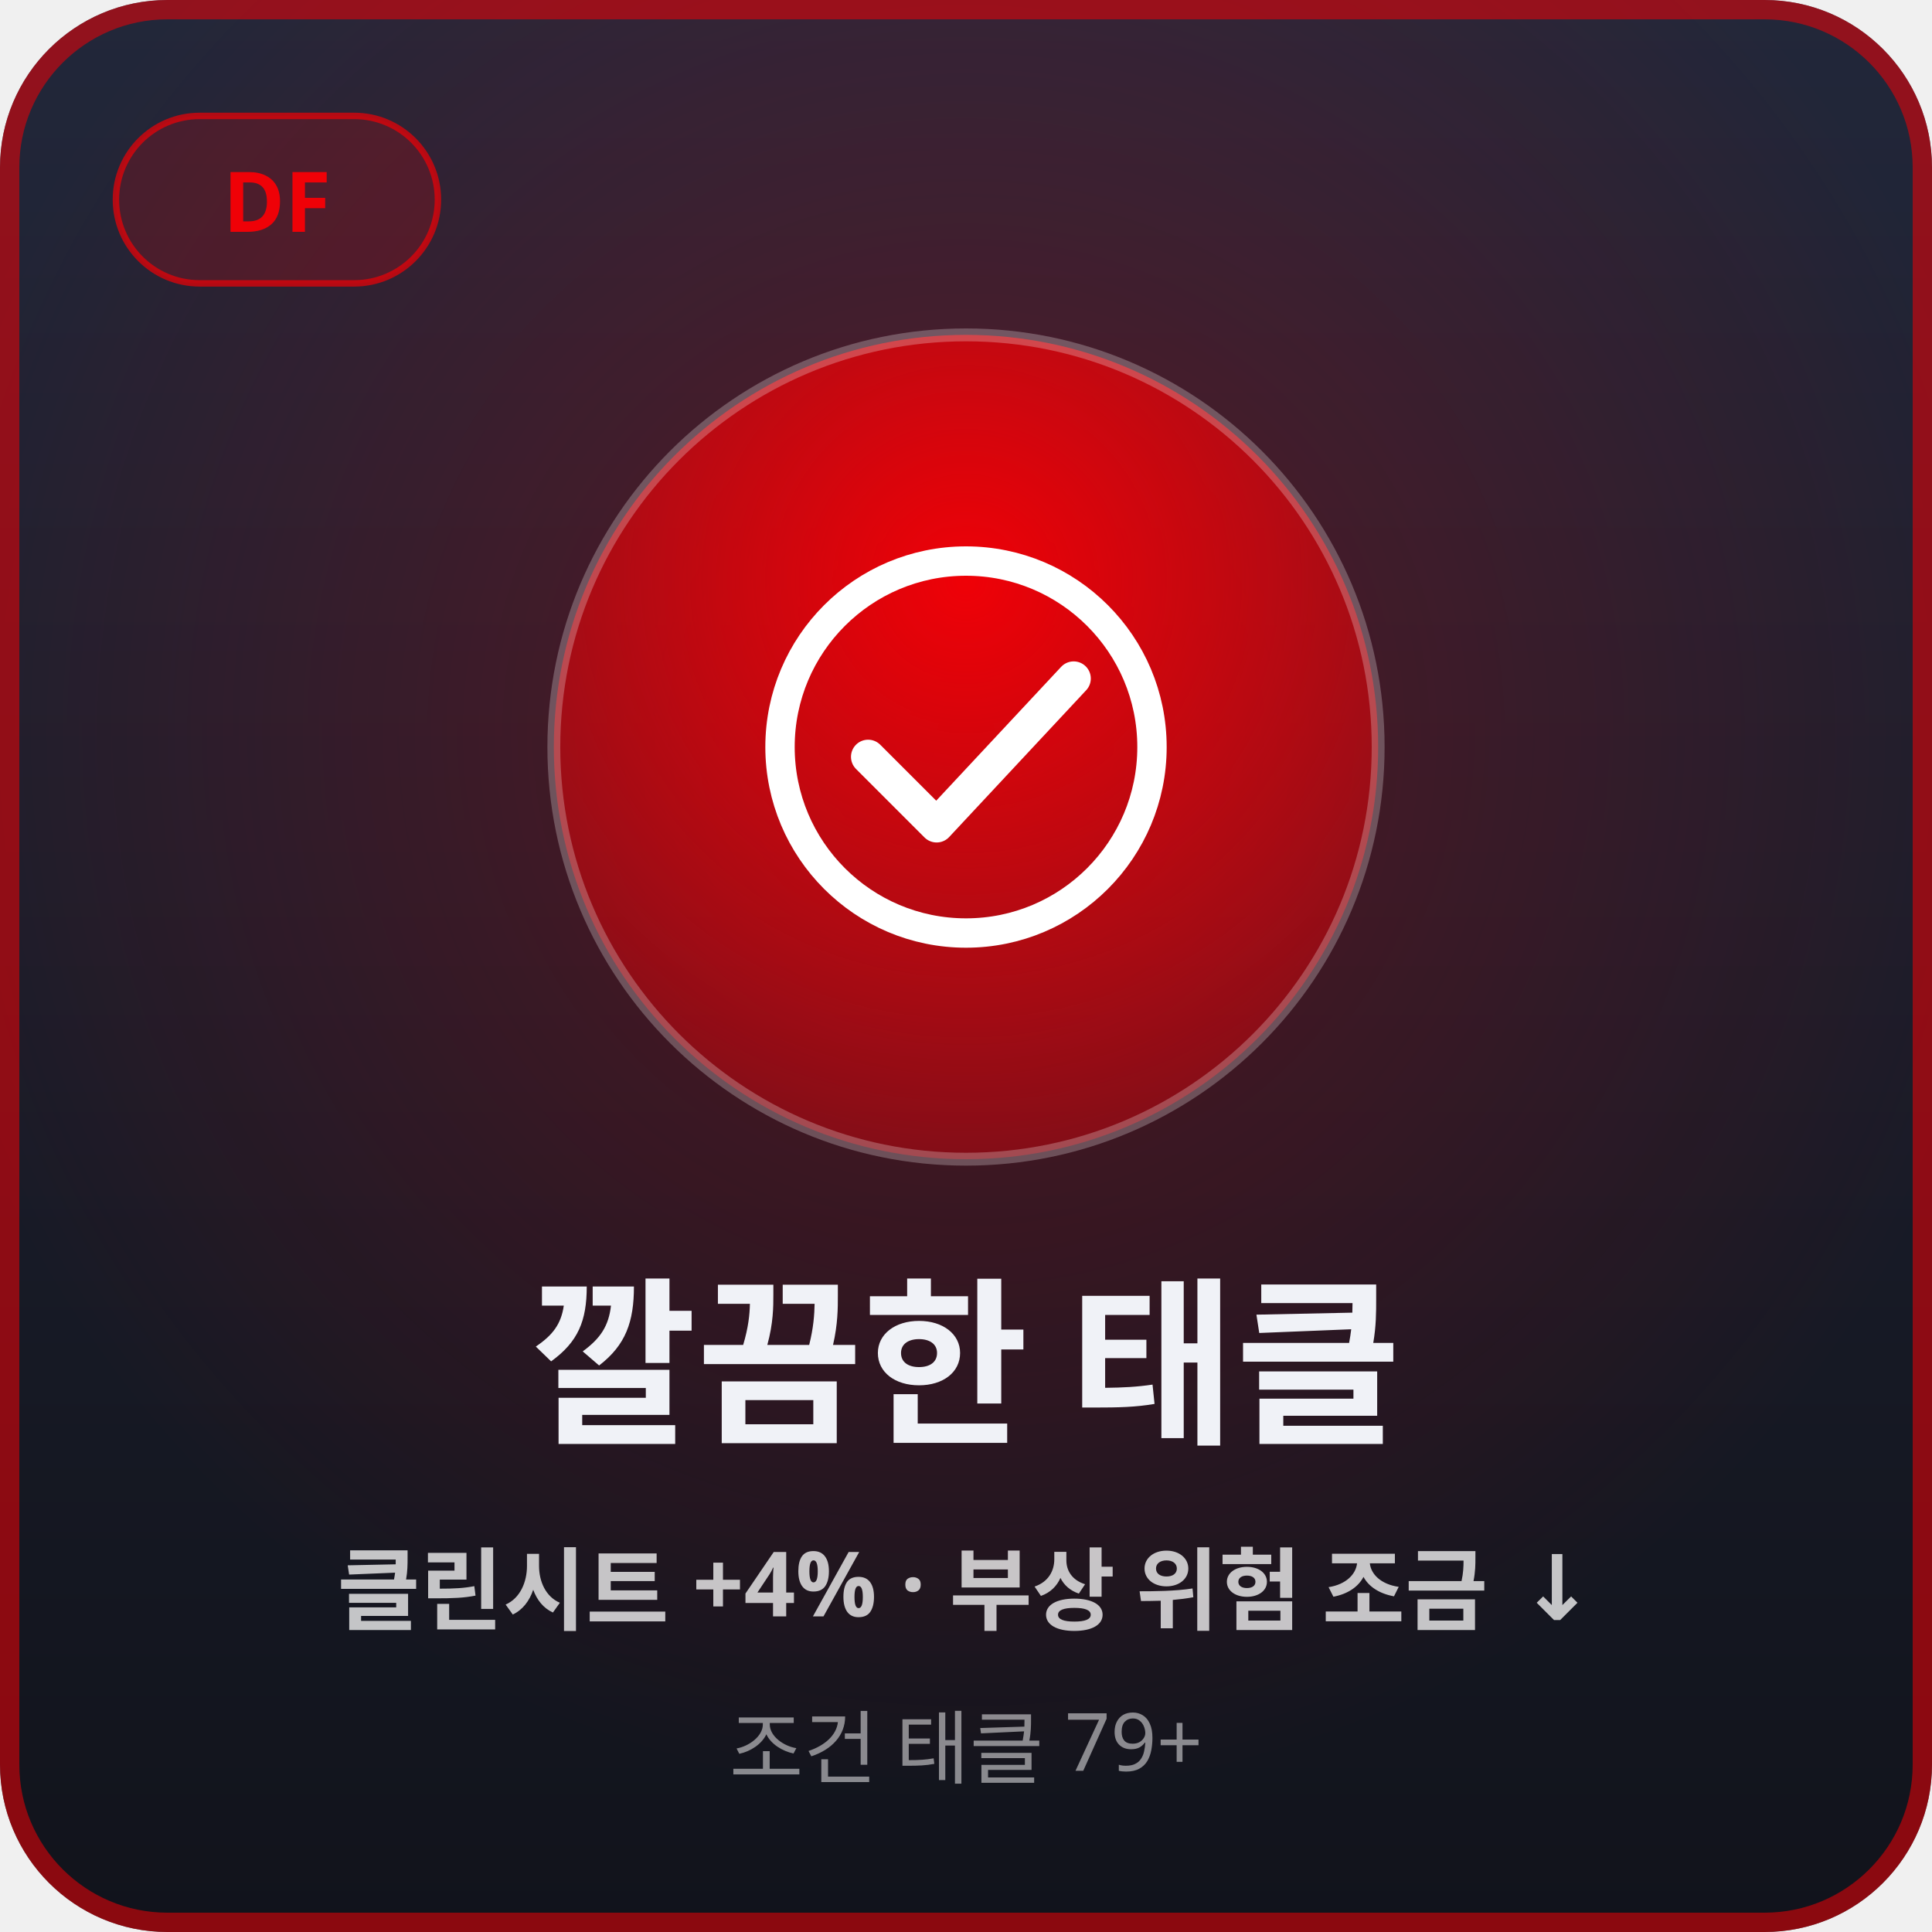
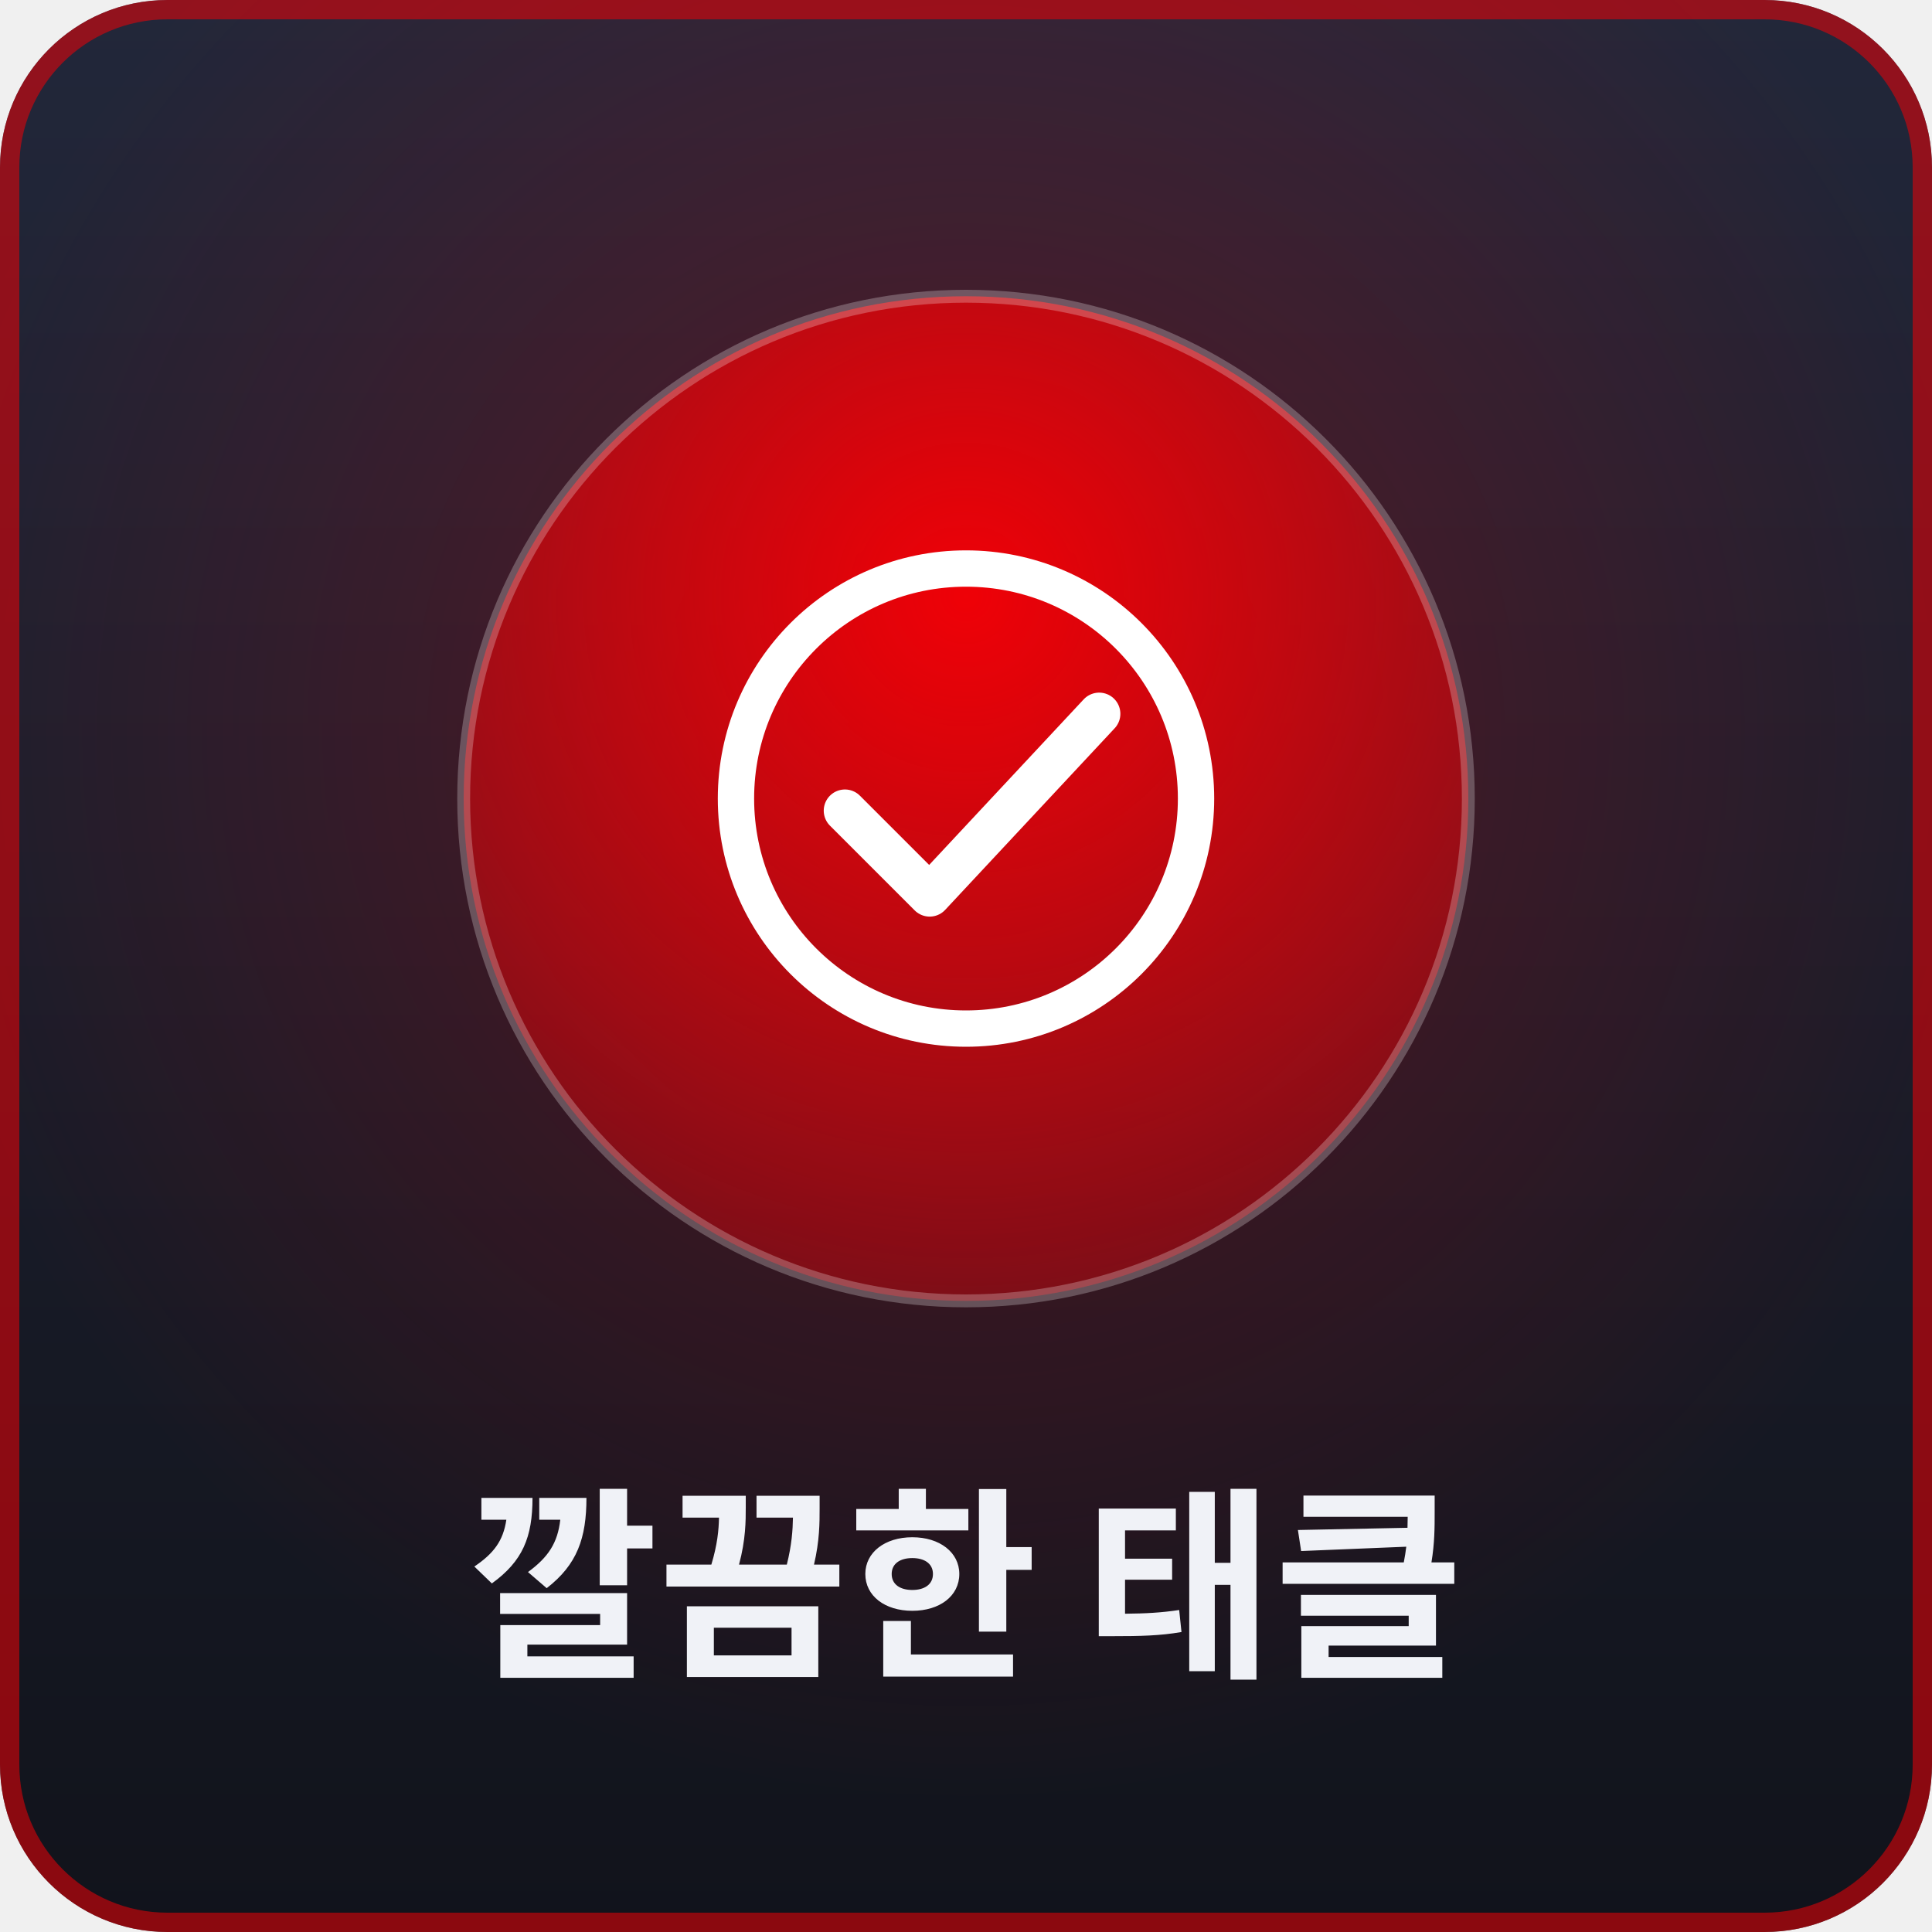
<svg xmlns="http://www.w3.org/2000/svg" viewBox="0 0 300 300" width="300" height="300">
  <defs>
    <linearGradient id="bg" x1="0" y1="0" x2="0" y2="1">
      <stop offset="0" stop-color="#22273A" />
      <stop offset="1" stop-color="#11131B" />
    </linearGradient>
    <radialGradient id="glow" cx=".5" cy=".38" r=".55">
      <stop offset="0" stop-color="#EF0107" stop-opacity=".28" />
      <stop offset="1" stop-color="#EF0107" stop-opacity="0" />
    </radialGradient>
    <radialGradient id="badge" cx=".5" cy=".3" r=".75">
      <stop offset="0" stop-color="#EF0107" />
      <stop offset="1" stop-color="#EF0107" stop-opacity=".35" />
    </radialGradient>
  </defs>
  <rect width="300" height="300" rx="26" fill="url(#bg)" />
  <rect width="300" height="300" rx="26" fill="url(#glow)" />
  <rect x="1.5" y="1.5" width="297" height="297" rx="24.5" fill="none" stroke="#EF0107" stroke-opacity=".55" stroke-width="3" />
-   <rect x="18" y="18" width="50" height="26" rx="13" fill="#EF0107" fill-opacity=".18" stroke="#EF0107" stroke-opacity=".7" />
-   <text x="43" y="36" text-anchor="middle" font-family="Pretendard, 'Noto Sans KR', 'Apple SD Gothic Neo', 'Malgun Gothic', sans-serif" font-size="13" font-weight="700" fill="#EF0107">DF</text>
-   <circle cx="150" cy="116" r="64" fill="url(#badge)" />
-   <circle cx="150" cy="116" r="64" fill="none" stroke="#fff" stroke-opacity=".25" stroke-width="2" />
-   <g transform="translate(112 78) scale(.76)" fill="none" stroke="#fff" stroke-width="6" stroke-linecap="round" stroke-linejoin="round">
+   <circle cx="150" cy="124" r="78" fill="url(#badge)" />
+   <circle cx="150" cy="124" r="78" fill="none" stroke="#fff" stroke-opacity=".25" stroke-width="2" />
+   <g transform="translate(103 77) scale(.94)" fill="none" stroke="#fff" stroke-width="6" stroke-linecap="round" stroke-linejoin="round">
    <circle cx="50" cy="50" r="38" />
    <path d="M30,52 L44,66 L72,36" stroke-width="7" />
  </g>
-   <text x="150" y="222" text-anchor="middle" font-family="Pretendard, 'Noto Sans KR', 'Apple SD Gothic Neo', 'Malgun Gothic', sans-serif" font-size="28" font-weight="800" fill="#F0F2F7">깔끔한 태클</text>
-   <text x="150" y="252" text-anchor="middle" font-family="Pretendard, 'Noto Sans KR', 'Apple SD Gothic Neo', 'Malgun Gothic', sans-serif" font-size="14" font-weight="600" fill="#fff" fill-opacity=".75">클린시트 +4% · 부상 위험 조금 ↓</text>
-   <text x="150" y="276" text-anchor="middle" font-family="Pretendard, 'Noto Sans KR', 'Apple SD Gothic Neo', 'Malgun Gothic', sans-serif" font-size="12.5" fill="#fff" fill-opacity=".5">조건 태클 79+</text>
+   <text x="150" y="258" text-anchor="middle" font-family="Pretendard, 'Noto Sans KR', 'Apple SD Gothic Neo', 'Malgun Gothic', sans-serif" font-size="32" font-weight="800" fill="#F0F2F7">깔끔한 태클</text>
</svg>
